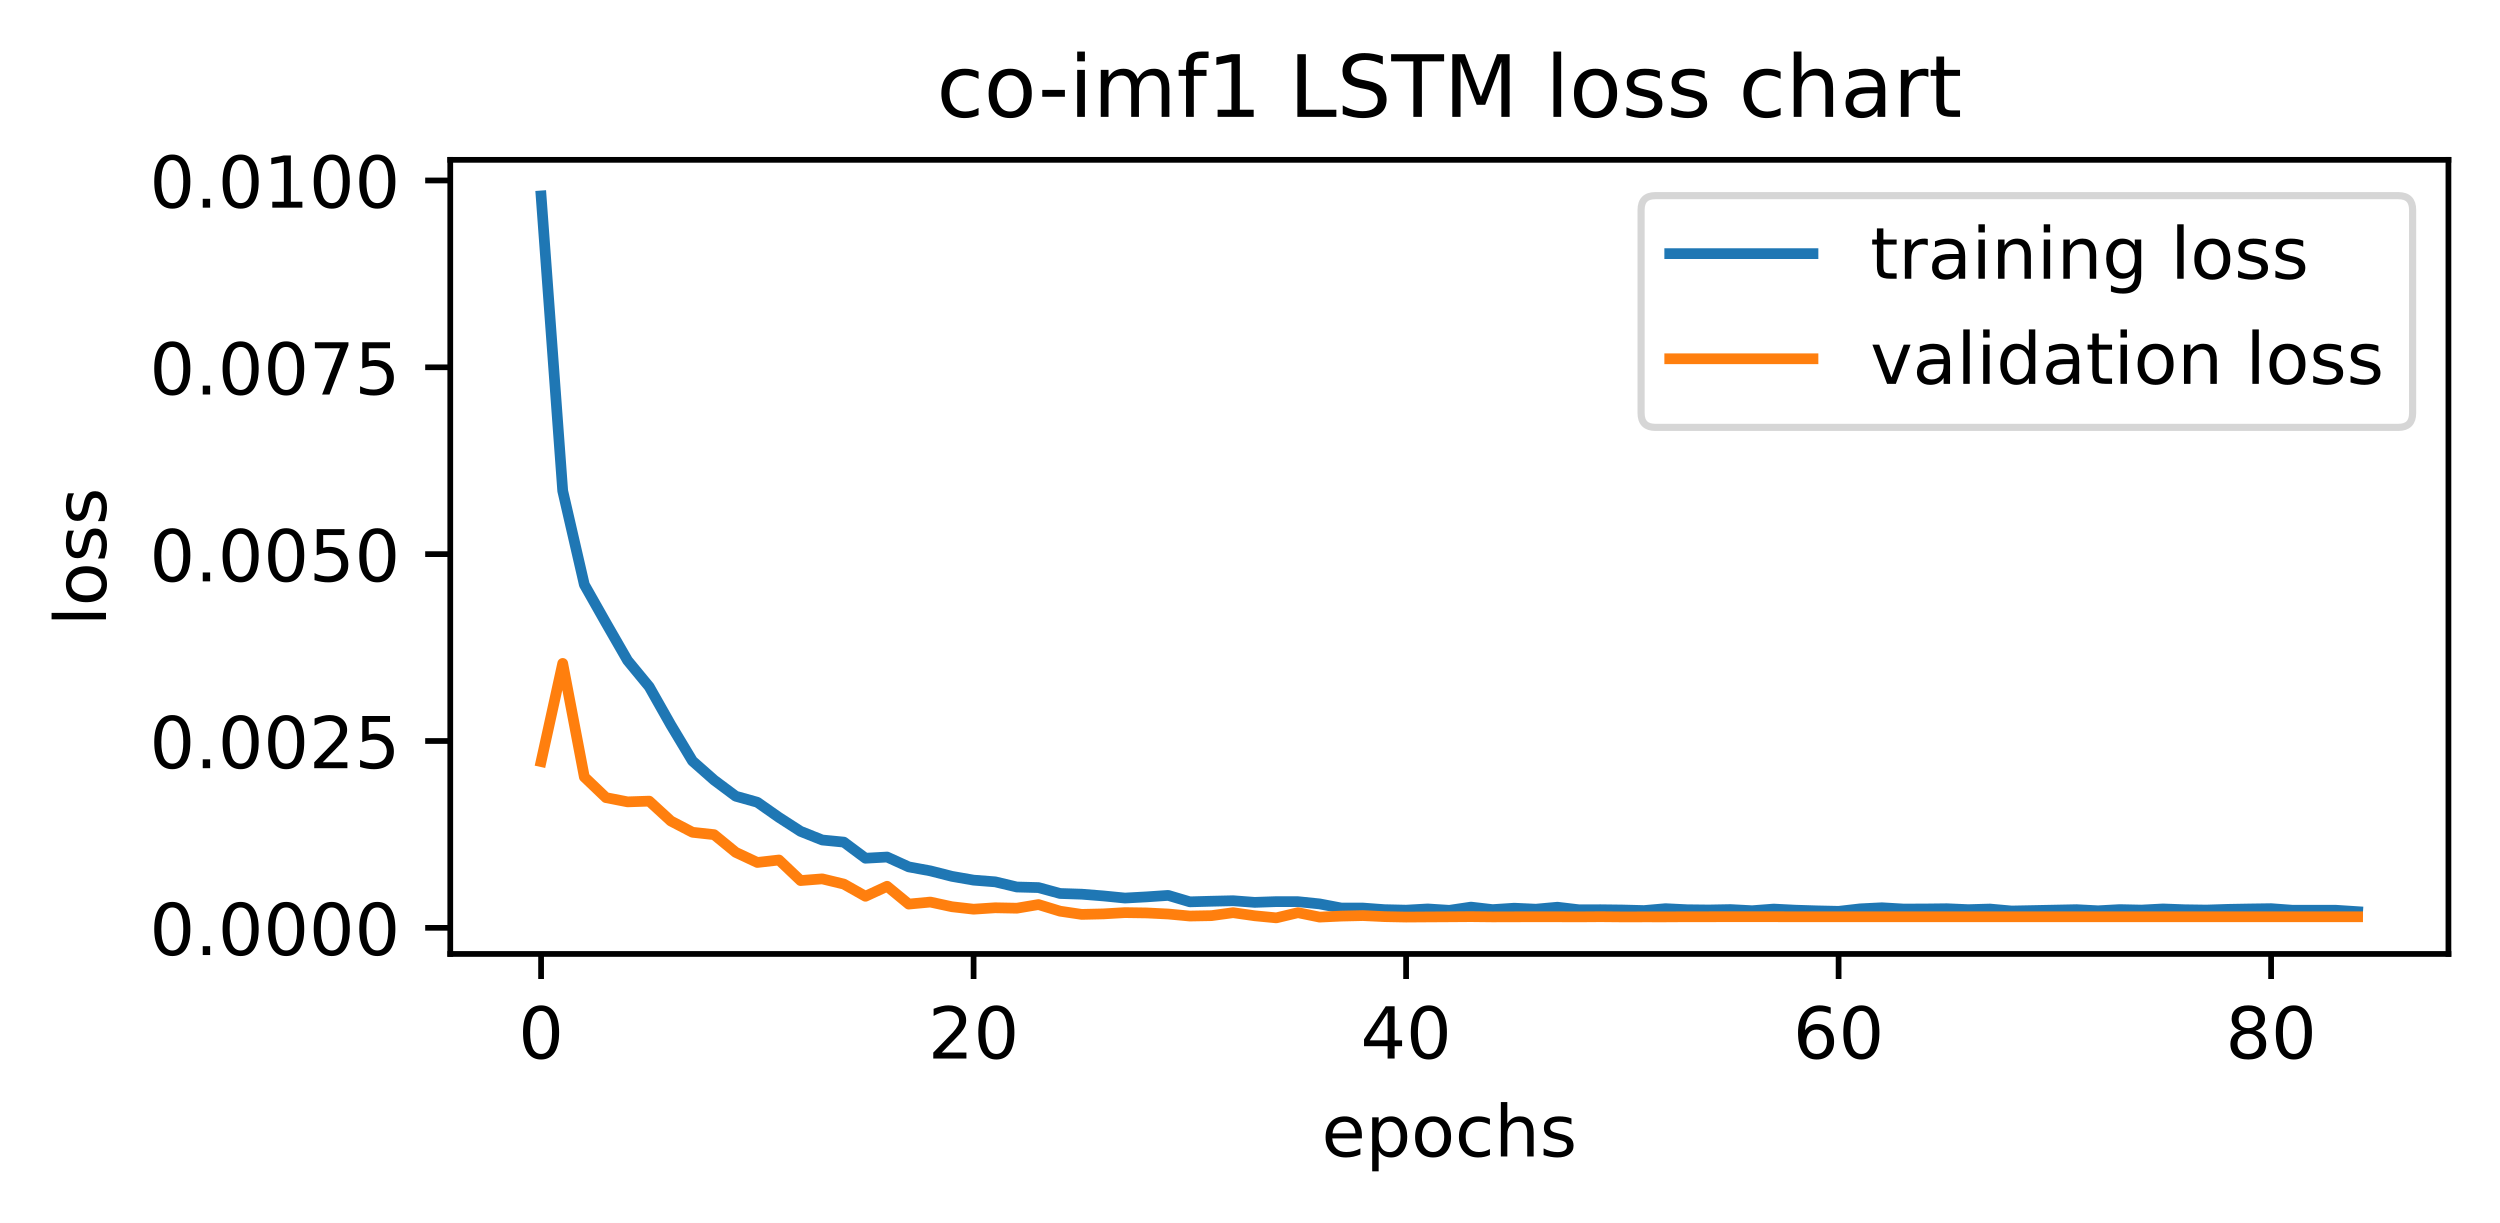
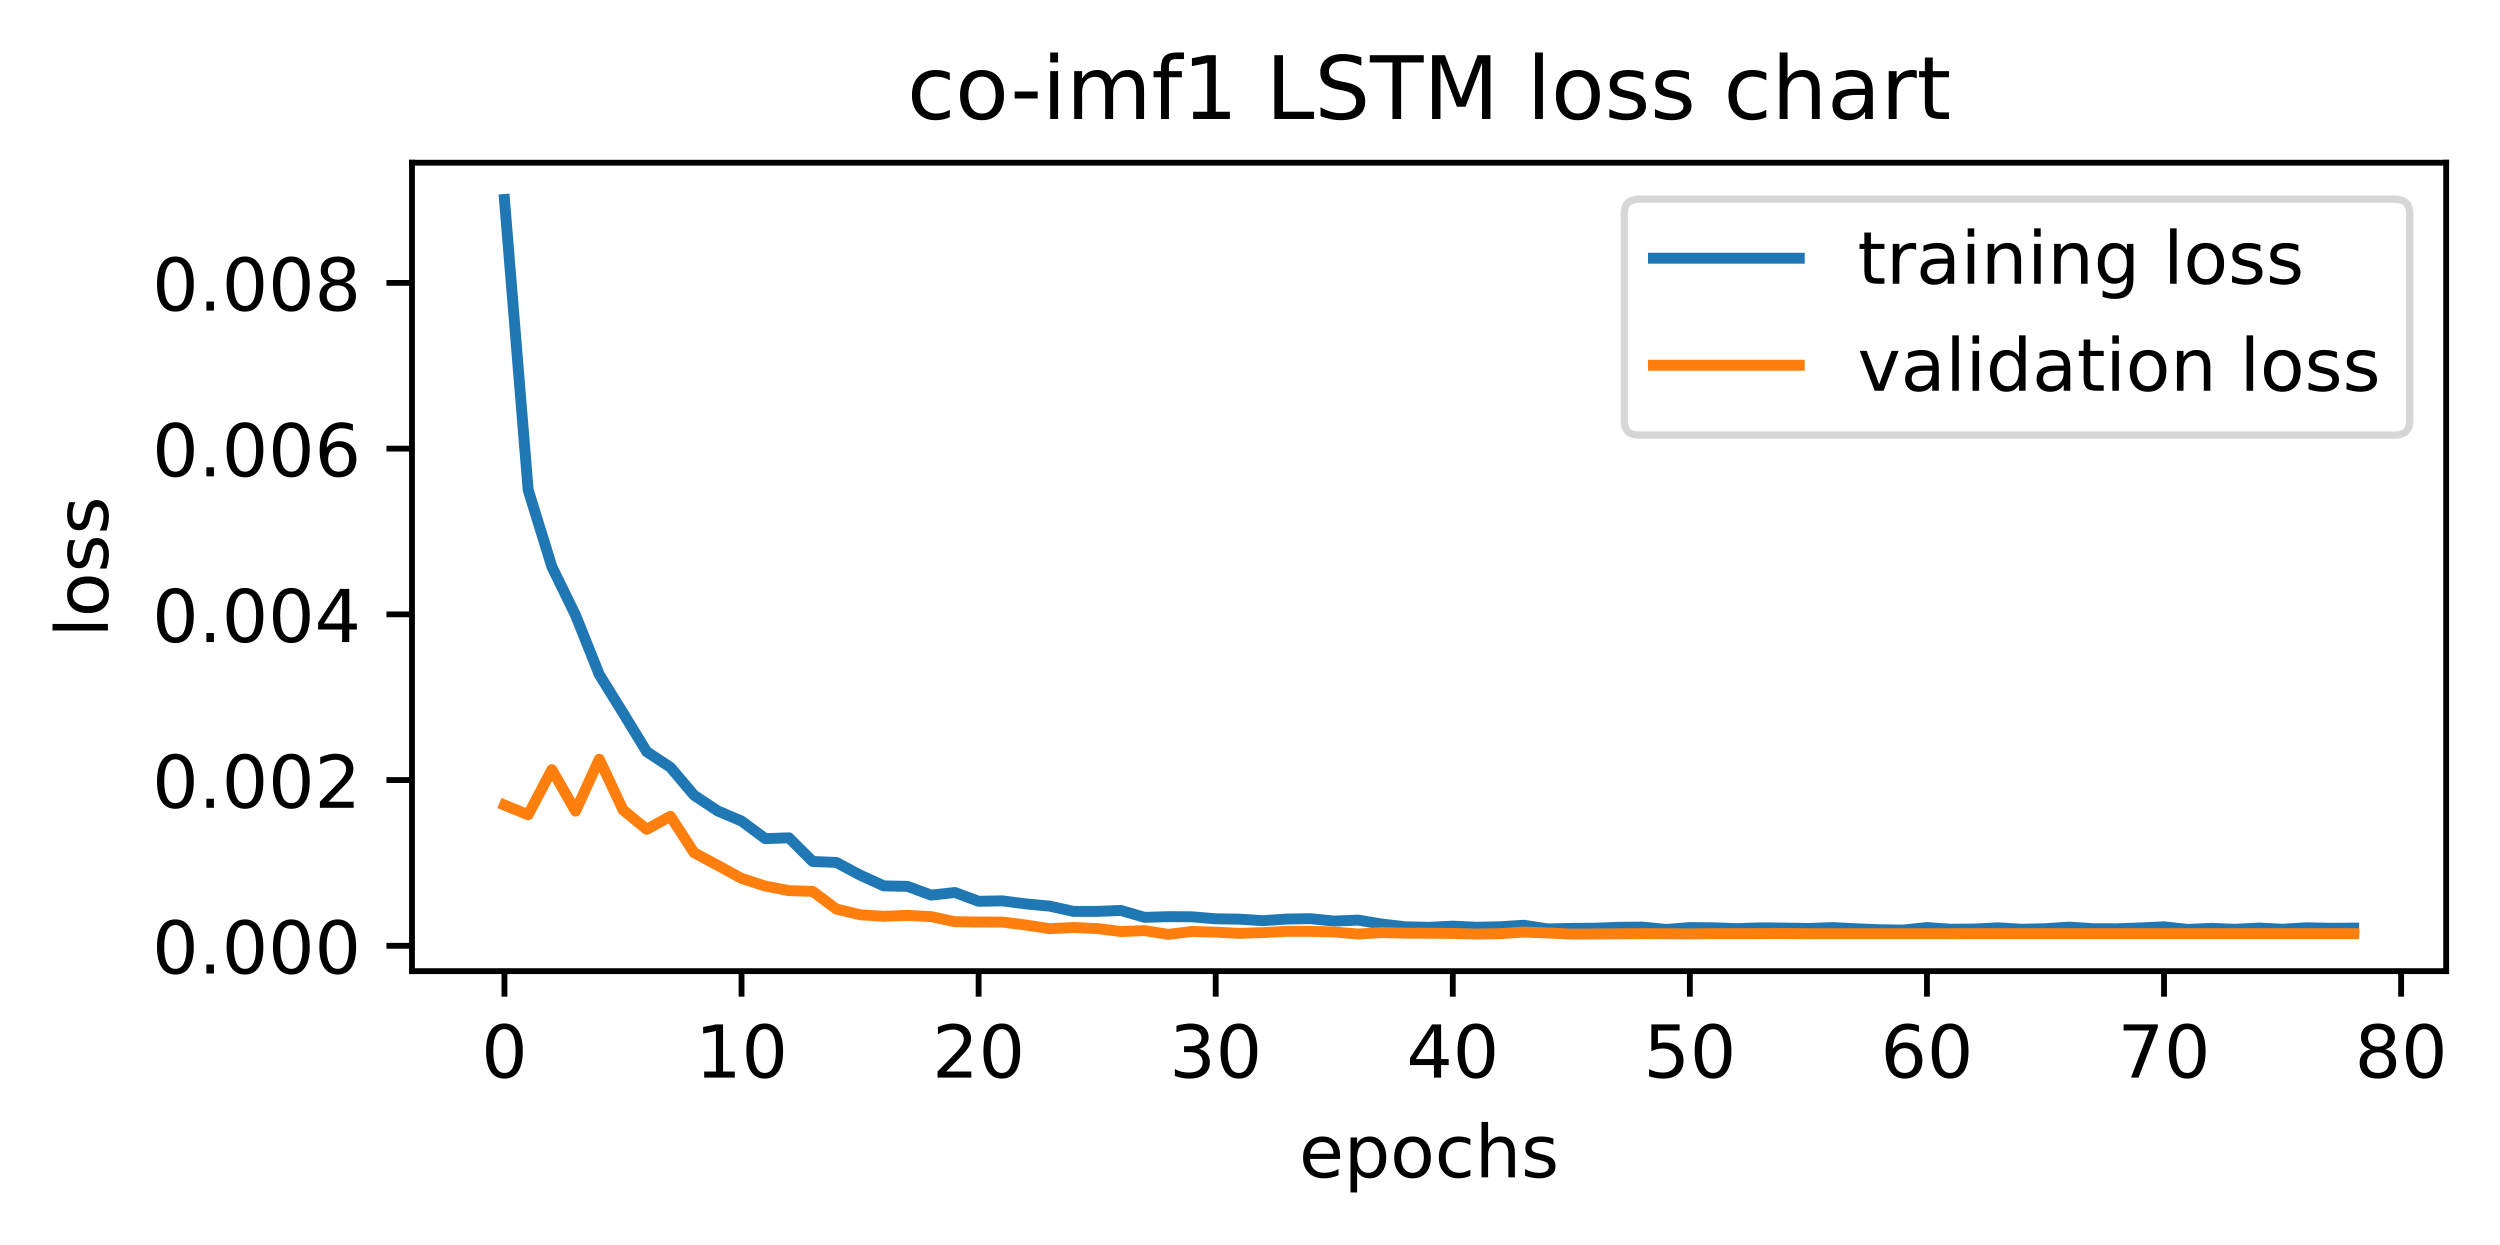
- <svg xmlns="http://www.w3.org/2000/svg" xmlns:xlink="http://www.w3.org/1999/xlink" width="349.069pt" height="170.754pt" viewBox="0 0 349.069 170.754" version="1.1">
+ <svg xmlns="http://www.w3.org/2000/svg" xmlns:xlink="http://www.w3.org/1999/xlink" width="342.89pt" height="170.754pt" viewBox="0 0 342.89 170.754" version="1.1">
  <defs>
    <style type="text/css">*{stroke-linejoin: round; stroke-linecap: butt}</style>
  </defs>
  <g id="figure_1">
    <g id="patch_1">
-       <path d="M 0 170.754  L 349.069 170.754  L 349.069 0  L 0 0  z " style="fill: #ffffff" />
+       <path d="M -0 170.754  L 342.89 170.754  L 342.89 0  L -0 0  z " style="fill: #ffffff" />
    </g>
    <g id="axes_1">
      <g id="patch_2">
-         <path d="M 62.869 133.198  L 341.869 133.198  L 341.869 22.318  L 62.869 22.318  z " style="fill: #ffffff" />
+         <path d="M 56.506 133.198  L 335.506 133.198  L 335.506 22.318  L 56.506 22.318  z " style="fill: #ffffff" />
      </g>
      <g id="matplotlib.axis_1">
        <g id="xtick_1">
          <g id="line2d_1">
            <defs>
-               <path id="md40b5cd3b3" d="M 0 0  L 0 3.5  " style="stroke: #000000; stroke-width: 0.8" />
-             </defs>
-             <g>
-               <use xlink:href="#md40b5cd3b3" x="75.551" y="133.198" style="stroke: #000000; stroke-width: 0.8" />
+               <path id="m23e8242a40" d="M 0 0  L 0 3.5  " style="stroke: #000000; stroke-width: 0.8" />
+             </defs>
+             <g>
+               <use xlink:href="#m23e8242a40" x="69.188" y="133.198" style="stroke: #000000; stroke-width: 0.8" />
            </g>
          </g>
          <g id="text_1">
-             <g transform="translate(72.36932 147.7966) scale(0.1 -0.1)">
+             <g transform="translate(66.00682 147.7966) scale(0.1 -0.1)">
              <defs>
                <path id="DejaVuSans-30" d="M 2034 4250  Q 1547 4250 1301 3770  Q 1056 3291 1056 2328  Q 1056 1369 1301 889  Q 1547 409 2034 409  Q 2525 409 2770 889  Q 3016 1369 3016 2328  Q 3016 3291 2770 3770  Q 2525 4250 2034 4250  z M 2034 4750  Q 2819 4750 3233 4129  Q 3647 3509 3647 2328  Q 3647 1150 3233 529  Q 2819 -91 2034 -91  Q 1250 -91 836 529  Q 422 1150 422 2328  Q 422 3509 836 4129  Q 1250 4750 2034 4750  z " transform="scale(0.015625)" />
              </defs>
              <use xlink:href="#DejaVuSans-30" />
            </g>
          </g>
        </g>
        <g id="xtick_2">
          <g id="line2d_2">
            <g>
-               <use xlink:href="#md40b5cd3b3" x="135.94" y="133.198" style="stroke: #000000; stroke-width: 0.8" />
+               <use xlink:href="#m23e8242a40" x="101.706" y="133.198" style="stroke: #000000; stroke-width: 0.8" />
            </g>
          </g>
          <g id="text_2">
-             <g transform="translate(129.5777 147.7966) scale(0.1 -0.1)">
-               <defs>
-                 <path id="DejaVuSans-32" d="M 1228 531  L 3431 531  L 3431 0  L 469 0  L 469 531  Q 828 903 1448 1529  Q 2069 2156 2228 2338  Q 2531 2678 2651 2914  Q 2772 3150 2772 3378  Q 2772 3750 2511 3984  Q 2250 4219 1831 4219  Q 1534 4219 1204 4116  Q 875 4013 500 3803  L 500 4441  Q 881 4594 1212 4672  Q 1544 4750 1819 4750  Q 2544 4750 2975 4387  Q 3406 4025 3406 3419  Q 3406 3131 3298 2873  Q 3191 2616 2906 2266  Q 2828 2175 2409 1742  Q 1991 1309 1228 531  z " transform="scale(0.015625)" />
-               </defs>
-               <use xlink:href="#DejaVuSans-32" />
+             <g transform="translate(95.34305 147.7966) scale(0.1 -0.1)">
+               <defs>
+                 <path id="DejaVuSans-31" d="M 794 531  L 1825 531  L 1825 4091  L 703 3866  L 703 4441  L 1819 4666  L 2450 4666  L 2450 531  L 3481 531  L 3481 0  L 794 0  L 794 531  z " transform="scale(0.015625)" />
+               </defs>
+               <use xlink:href="#DejaVuSans-31" />
              <use xlink:href="#DejaVuSans-30" x="63.623" />
            </g>
          </g>
        </g>
        <g id="xtick_3">
          <g id="line2d_3">
            <g>
-               <use xlink:href="#md40b5cd3b3" x="196.33" y="133.198" style="stroke: #000000; stroke-width: 0.8" />
+               <use xlink:href="#m23e8242a40" x="134.223" y="133.198" style="stroke: #000000; stroke-width: 0.8" />
            </g>
          </g>
          <g id="text_3">
-             <g transform="translate(189.9673 147.7966) scale(0.1 -0.1)">
-               <defs>
-                 <path id="DejaVuSans-34" d="M 2419 4116  L 825 1625  L 2419 1625  L 2419 4116  z M 2253 4666  L 3047 4666  L 3047 1625  L 3713 1625  L 3713 1100  L 3047 1100  L 3047 0  L 2419 0  L 2419 1100  L 313 1100  L 313 1709  L 2253 4666  z " transform="scale(0.015625)" />
-               </defs>
-               <use xlink:href="#DejaVuSans-34" />
+             <g transform="translate(127.8605 147.7966) scale(0.1 -0.1)">
+               <defs>
+                 <path id="DejaVuSans-32" d="M 1228 531  L 3431 531  L 3431 0  L 469 0  L 469 531  Q 828 903 1448 1529  Q 2069 2156 2228 2338  Q 2531 2678 2651 2914  Q 2772 3150 2772 3378  Q 2772 3750 2511 3984  Q 2250 4219 1831 4219  Q 1534 4219 1204 4116  Q 875 4013 500 3803  L 500 4441  Q 881 4594 1212 4672  Q 1544 4750 1819 4750  Q 2544 4750 2975 4387  Q 3406 4025 3406 3419  Q 3406 3131 3298 2873  Q 3191 2616 2906 2266  Q 2828 2175 2409 1742  Q 1991 1309 1228 531  z " transform="scale(0.015625)" />
+               </defs>
+               <use xlink:href="#DejaVuSans-32" />
              <use xlink:href="#DejaVuSans-30" x="63.623" />
            </g>
          </g>
        </g>
        <g id="xtick_4">
          <g id="line2d_4">
            <g>
-               <use xlink:href="#md40b5cd3b3" x="256.719" y="133.198" style="stroke: #000000; stroke-width: 0.8" />
+               <use xlink:href="#m23e8242a40" x="166.741" y="133.198" style="stroke: #000000; stroke-width: 0.8" />
            </g>
          </g>
          <g id="text_4">
-             <g transform="translate(250.3569 147.7966) scale(0.1 -0.1)">
-               <defs>
-                 <path id="DejaVuSans-36" d="M 2113 2584  Q 1688 2584 1439 2293  Q 1191 2003 1191 1497  Q 1191 994 1439 701  Q 1688 409 2113 409  Q 2538 409 2786 701  Q 3034 994 3034 1497  Q 3034 2003 2786 2293  Q 2538 2584 2113 2584  z M 3366 4563  L 3366 3988  Q 3128 4100 2886 4159  Q 2644 4219 2406 4219  Q 1781 4219 1451 3797  Q 1122 3375 1075 2522  Q 1259 2794 1537 2939  Q 1816 3084 2150 3084  Q 2853 3084 3261 2657  Q 3669 2231 3669 1497  Q 3669 778 3244 343  Q 2819 -91 2113 -91  Q 1303 -91 875 529  Q 447 1150 447 2328  Q 447 3434 972 4092  Q 1497 4750 2381 4750  Q 2619 4750 2861 4703  Q 3103 4656 3366 4563  z " transform="scale(0.015625)" />
-               </defs>
-               <use xlink:href="#DejaVuSans-36" />
+             <g transform="translate(160.378 147.7966) scale(0.1 -0.1)">
+               <defs>
+                 <path id="DejaVuSans-33" d="M 2597 2516  Q 3050 2419 3304 2112  Q 3559 1806 3559 1356  Q 3559 666 3084 287  Q 2609 -91 1734 -91  Q 1441 -91 1130 -33  Q 819 25 488 141  L 488 750  Q 750 597 1062 519  Q 1375 441 1716 441  Q 2309 441 2620 675  Q 2931 909 2931 1356  Q 2931 1769 2642 2001  Q 2353 2234 1838 2234  L 1294 2234  L 1294 2753  L 1863 2753  Q 2328 2753 2575 2939  Q 2822 3125 2822 3475  Q 2822 3834 2567 4026  Q 2313 4219 1838 4219  Q 1578 4219 1281 4162  Q 984 4106 628 3988  L 628 4550  Q 988 4650 1302 4700  Q 1616 4750 1894 4750  Q 2613 4750 3031 4423  Q 3450 4097 3450 3541  Q 3450 3153 3228 2886  Q 3006 2619 2597 2516  z " transform="scale(0.015625)" />
+               </defs>
+               <use xlink:href="#DejaVuSans-33" />
              <use xlink:href="#DejaVuSans-30" x="63.623" />
            </g>
          </g>
        </g>
        <g id="xtick_5">
          <g id="line2d_5">
            <g>
-               <use xlink:href="#md40b5cd3b3" x="317.109" y="133.198" style="stroke: #000000; stroke-width: 0.8" />
+               <use xlink:href="#m23e8242a40" x="199.258" y="133.198" style="stroke: #000000; stroke-width: 0.8" />
            </g>
          </g>
          <g id="text_5">
-             <g transform="translate(310.7465 147.7966) scale(0.1 -0.1)">
+             <g transform="translate(192.8955 147.7966) scale(0.1 -0.1)">
+               <defs>
+                 <path id="DejaVuSans-34" d="M 2419 4116  L 825 1625  L 2419 1625  L 2419 4116  z M 2253 4666  L 3047 4666  L 3047 1625  L 3713 1625  L 3713 1100  L 3047 1100  L 3047 0  L 2419 0  L 2419 1100  L 313 1100  L 313 1709  L 2253 4666  z " transform="scale(0.015625)" />
+               </defs>
+               <use xlink:href="#DejaVuSans-34" />
+               <use xlink:href="#DejaVuSans-30" x="63.623" />
+             </g>
+           </g>
+         </g>
+         <g id="xtick_6">
+           <g id="line2d_6">
+             <g>
+               <use xlink:href="#m23e8242a40" x="231.775" y="133.198" style="stroke: #000000; stroke-width: 0.8" />
+             </g>
+           </g>
+           <g id="text_6">
+             <g transform="translate(225.413 147.7966) scale(0.1 -0.1)">
+               <defs>
+                 <path id="DejaVuSans-35" d="M 691 4666  L 3169 4666  L 3169 4134  L 1269 4134  L 1269 2991  Q 1406 3038 1543 3061  Q 1681 3084 1819 3084  Q 2600 3084 3056 2656  Q 3513 2228 3513 1497  Q 3513 744 3044 326  Q 2575 -91 1722 -91  Q 1428 -91 1123 -41  Q 819 9 494 109  L 494 744  Q 775 591 1075 516  Q 1375 441 1709 441  Q 2250 441 2565 725  Q 2881 1009 2881 1497  Q 2881 1984 2565 2268  Q 2250 2553 1709 2553  Q 1456 2553 1204 2497  Q 953 2441 691 2322  L 691 4666  z " transform="scale(0.015625)" />
+               </defs>
+               <use xlink:href="#DejaVuSans-35" />
+               <use xlink:href="#DejaVuSans-30" x="63.623" />
+             </g>
+           </g>
+         </g>
+         <g id="xtick_7">
+           <g id="line2d_7">
+             <g>
+               <use xlink:href="#m23e8242a40" x="264.293" y="133.198" style="stroke: #000000; stroke-width: 0.8" />
+             </g>
+           </g>
+           <g id="text_7">
+             <g transform="translate(257.9305 147.7966) scale(0.1 -0.1)">
+               <defs>
+                 <path id="DejaVuSans-36" d="M 2113 2584  Q 1688 2584 1439 2293  Q 1191 2003 1191 1497  Q 1191 994 1439 701  Q 1688 409 2113 409  Q 2538 409 2786 701  Q 3034 994 3034 1497  Q 3034 2003 2786 2293  Q 2538 2584 2113 2584  z M 3366 4563  L 3366 3988  Q 3128 4100 2886 4159  Q 2644 4219 2406 4219  Q 1781 4219 1451 3797  Q 1122 3375 1075 2522  Q 1259 2794 1537 2939  Q 1816 3084 2150 3084  Q 2853 3084 3261 2657  Q 3669 2231 3669 1497  Q 3669 778 3244 343  Q 2819 -91 2113 -91  Q 1303 -91 875 529  Q 447 1150 447 2328  Q 447 3434 972 4092  Q 1497 4750 2381 4750  Q 2619 4750 2861 4703  Q 3103 4656 3366 4563  z " transform="scale(0.015625)" />
+               </defs>
+               <use xlink:href="#DejaVuSans-36" />
+               <use xlink:href="#DejaVuSans-30" x="63.623" />
+             </g>
+           </g>
+         </g>
+         <g id="xtick_8">
+           <g id="line2d_8">
+             <g>
+               <use xlink:href="#m23e8242a40" x="296.81" y="133.198" style="stroke: #000000; stroke-width: 0.8" />
+             </g>
+           </g>
+           <g id="text_8">
+             <g transform="translate(290.4479 147.7966) scale(0.1 -0.1)">
+               <defs>
+                 <path id="DejaVuSans-37" d="M 525 4666  L 3525 4666  L 3525 4397  L 1831 0  L 1172 0  L 2766 4134  L 525 4134  L 525 4666  z " transform="scale(0.015625)" />
+               </defs>
+               <use xlink:href="#DejaVuSans-37" />
+               <use xlink:href="#DejaVuSans-30" x="63.623" />
+             </g>
+           </g>
+         </g>
+         <g id="xtick_9">
+           <g id="line2d_9">
+             <g>
+               <use xlink:href="#m23e8242a40" x="329.328" y="133.198" style="stroke: #000000; stroke-width: 0.8" />
+             </g>
+           </g>
+           <g id="text_9">
+             <g transform="translate(322.9654 147.7966) scale(0.1 -0.1)">
              <defs>
                <path id="DejaVuSans-38" d="M 2034 2216  Q 1584 2216 1326 1975  Q 1069 1734 1069 1313  Q 1069 891 1326 650  Q 1584 409 2034 409  Q 2484 409 2743 651  Q 3003 894 3003 1313  Q 3003 1734 2745 1975  Q 2488 2216 2034 2216  z M 1403 2484  Q 997 2584 770 2862  Q 544 3141 544 3541  Q 544 4100 942 4425  Q 1341 4750 2034 4750  Q 2731 4750 3128 4425  Q 3525 4100 3525 3541  Q 3525 3141 3298 2862  Q 3072 2584 2669 2484  Q 3125 2378 3379 2068  Q 3634 1759 3634 1313  Q 3634 634 3220 271  Q 2806 -91 2034 -91  Q 1263 -91 848 271  Q 434 634 434 1313  Q 434 1759 690 2068  Q 947 2378 1403 2484  z M 1172 3481  Q 1172 3119 1398 2916  Q 1625 2713 2034 2713  Q 2441 2713 2670 2916  Q 2900 3119 2900 3481  Q 2900 3844 2670 4047  Q 2441 4250 2034 4250  Q 1625 4250 1398 4047  Q 1172 3844 1172 3481  z " transform="scale(0.015625)" />
              </defs>
              <use xlink:href="#DejaVuSans-38" />
              <use xlink:href="#DejaVuSans-30" x="63.623" />
            </g>
          </g>
        </g>
-         <g id="text_6">
-           <g transform="translate(184.5359 161.4747) scale(0.1 -0.1)">
+         <g id="text_10">
+           <g transform="translate(178.1734 161.4747) scale(0.1 -0.1)">
            <defs>
              <path id="DejaVuSans-65" d="M 3597 1894  L 3597 1613  L 953 1613  Q 991 1019 1311 708  Q 1631 397 2203 397  Q 2534 397 2845 478  Q 3156 559 3463 722  L 3463 178  Q 3153 47 2828 -22  Q 2503 -91 2169 -91  Q 1331 -91 842 396  Q 353 884 353 1716  Q 353 2575 817 3079  Q 1281 3584 2069 3584  Q 2775 3584 3186 3129  Q 3597 2675 3597 1894  z M 3022 2063  Q 3016 2534 2758 2815  Q 2500 3097 2075 3097  Q 1594 3097 1305 2825  Q 1016 2553 972 2059  L 3022 2063  z " transform="scale(0.015625)" />
              <path id="DejaVuSans-70" d="M 1159 525  L 1159 -1331  L 581 -1331  L 581 3500  L 1159 3500  L 1159 2969  Q 1341 3281 1617 3432  Q 1894 3584 2278 3584  Q 2916 3584 3314 3078  Q 3713 2572 3713 1747  Q 3713 922 3314 415  Q 2916 -91 2278 -91  Q 1894 -91 1617 61  Q 1341 213 1159 525  z M 3116 1747  Q 3116 2381 2855 2742  Q 2594 3103 2138 3103  Q 1681 3103 1420 2742  Q 1159 2381 1159 1747  Q 1159 1113 1420 752  Q 1681 391 2138 391  Q 2594 391 2855 752  Q 3116 1113 3116 1747  z " transform="scale(0.015625)" />
              <path id="DejaVuSans-6f" d="M 1959 3097  Q 1497 3097 1228 2736  Q 959 2375 959 1747  Q 959 1119 1226 758  Q 1494 397 1959 397  Q 2419 397 2687 759  Q 2956 1122 2956 1747  Q 2956 2369 2687 2733  Q 2419 3097 1959 3097  z M 1959 3584  Q 2709 3584 3137 3096  Q 3566 2609 3566 1747  Q 3566 888 3137 398  Q 2709 -91 1959 -91  Q 1206 -91 779 398  Q 353 888 353 1747  Q 353 2609 779 3096  Q 1206 3584 1959 3584  z " transform="scale(0.015625)" />
              <path id="DejaVuSans-63" d="M 3122 3366  L 3122 2828  Q 2878 2963 2633 3030  Q 2388 3097 2138 3097  Q 1578 3097 1268 2742  Q 959 2388 959 1747  Q 959 1106 1268 751  Q 1578 397 2138 397  Q 2388 397 2633 464  Q 2878 531 3122 666  L 3122 134  Q 2881 22 2623 -34  Q 2366 -91 2075 -91  Q 1284 -91 818 406  Q 353 903 353 1747  Q 353 2603 823 3093  Q 1294 3584 2113 3584  Q 2378 3584 2631 3529  Q 2884 3475 3122 3366  z " transform="scale(0.015625)" />
              <path id="DejaVuSans-68" d="M 3513 2113  L 3513 0  L 2938 0  L 2938 2094  Q 2938 2591 2744 2837  Q 2550 3084 2163 3084  Q 1697 3084 1428 2787  Q 1159 2491 1159 1978  L 1159 0  L 581 0  L 581 4863  L 1159 4863  L 1159 2956  Q 1366 3272 1645 3428  Q 1925 3584 2291 3584  Q 2894 3584 3203 3211  Q 3513 2838 3513 2113  z " transform="scale(0.015625)" />
              <path id="DejaVuSans-73" d="M 2834 3397  L 2834 2853  Q 2591 2978 2328 3040  Q 2066 3103 1784 3103  Q 1356 3103 1142 2972  Q 928 2841 928 2578  Q 928 2378 1081 2264  Q 1234 2150 1697 2047  L 1894 2003  Q 2506 1872 2764 1633  Q 3022 1394 3022 966  Q 3022 478 2636 193  Q 2250 -91 1575 -91  Q 1294 -91 989 -36  Q 684 19 347 128  L 347 722  Q 666 556 975 473  Q 1284 391 1588 391  Q 1994 391 2212 530  Q 2431 669 2431 922  Q 2431 1156 2273 1281  Q 2116 1406 1581 1522  L 1381 1569  Q 847 1681 609 1914  Q 372 2147 372 2553  Q 372 3047 722 3315  Q 1072 3584 1716 3584  Q 2034 3584 2315 3537  Q 2597 3491 2834 3397  z " transform="scale(0.015625)" />
            </defs>
            <use xlink:href="#DejaVuSans-65" />
            <use xlink:href="#DejaVuSans-70" x="61.523" />
            <use xlink:href="#DejaVuSans-6f" x="125" />
            <use xlink:href="#DejaVuSans-63" x="186.182" />
            <use xlink:href="#DejaVuSans-68" x="241.162" />
            <use xlink:href="#DejaVuSans-73" x="304.541" />
          </g>
        </g>
      </g>
      <g id="matplotlib.axis_2">
        <g id="ytick_1">
-           <g id="line2d_6">
-             <defs>
-               <path id="m3dcaa1b4e0" d="M 0 0  L -3.5 0  " style="stroke: #000000; stroke-width: 0.8" />
-             </defs>
-             <g>
-               <use xlink:href="#m3dcaa1b4e0" x="62.869" y="129.551" style="stroke: #000000; stroke-width: 0.8" />
-             </g>
-           </g>
-           <g id="text_7">
-             <g transform="translate(20.87813 133.3505) scale(0.1 -0.1)">
+           <g id="line2d_10">
+             <defs>
+               <path id="m2edb38f239" d="M 0 0  L -3.5 0  " style="stroke: #000000; stroke-width: 0.8" />
+             </defs>
+             <g>
+               <use xlink:href="#m2edb38f239" x="56.506" y="129.724" style="stroke: #000000; stroke-width: 0.8" />
+             </g>
+           </g>
+           <g id="text_11">
+             <g transform="translate(20.87813 133.5231) scale(0.1 -0.1)">
              <defs>
                <path id="DejaVuSans-2e" d="M 684 794  L 1344 794  L 1344 0  L 684 0  L 684 794  z " transform="scale(0.015625)" />
              </defs>
              <use xlink:href="#DejaVuSans-30" />
              <use xlink:href="#DejaVuSans-2e" x="63.623" />
              <use xlink:href="#DejaVuSans-30" x="95.41" />
              <use xlink:href="#DejaVuSans-30" x="159.033" />
              <use xlink:href="#DejaVuSans-30" x="222.656" />
-               <use xlink:href="#DejaVuSans-30" x="286.279" />
            </g>
          </g>
        </g>
        <g id="ytick_2">
-           <g id="line2d_7">
-             <g>
-               <use xlink:href="#m3dcaa1b4e0" x="62.869" y="103.463" style="stroke: #000000; stroke-width: 0.8" />
-             </g>
-           </g>
-           <g id="text_8">
-             <g transform="translate(20.87813 107.2617) scale(0.1 -0.1)">
-               <defs>
-                 <path id="DejaVuSans-35" d="M 691 4666  L 3169 4666  L 3169 4134  L 1269 4134  L 1269 2991  Q 1406 3038 1543 3061  Q 1681 3084 1819 3084  Q 2600 3084 3056 2656  Q 3513 2228 3513 1497  Q 3513 744 3044 326  Q 2575 -91 1722 -91  Q 1428 -91 1123 -41  Q 819 9 494 109  L 494 744  Q 775 591 1075 516  Q 1375 441 1709 441  Q 2250 441 2565 725  Q 2881 1009 2881 1497  Q 2881 1984 2565 2268  Q 2250 2553 1709 2553  Q 1456 2553 1204 2497  Q 953 2441 691 2322  L 691 4666  z " transform="scale(0.015625)" />
-               </defs>
+           <g id="line2d_11">
+             <g>
+               <use xlink:href="#m2edb38f239" x="56.506" y="106.993" style="stroke: #000000; stroke-width: 0.8" />
+             </g>
+           </g>
+           <g id="text_12">
+             <g transform="translate(20.87813 110.792) scale(0.1 -0.1)">
              <use xlink:href="#DejaVuSans-30" />
              <use xlink:href="#DejaVuSans-2e" x="63.623" />
              <use xlink:href="#DejaVuSans-30" x="95.41" />
              <use xlink:href="#DejaVuSans-30" x="159.033" />
              <use xlink:href="#DejaVuSans-32" x="222.656" />
-               <use xlink:href="#DejaVuSans-35" x="286.279" />
            </g>
          </g>
        </g>
        <g id="ytick_3">
-           <g id="line2d_8">
-             <g>
-               <use xlink:href="#m3dcaa1b4e0" x="62.869" y="77.374" style="stroke: #000000; stroke-width: 0.8" />
-             </g>
-           </g>
-           <g id="text_9">
-             <g transform="translate(20.87813 81.17291) scale(0.1 -0.1)">
-               <use xlink:href="#DejaVuSans-30" />
-               <use xlink:href="#DejaVuSans-2e" x="63.623" />
-               <use xlink:href="#DejaVuSans-30" x="95.41" />
-               <use xlink:href="#DejaVuSans-30" x="159.033" />
-               <use xlink:href="#DejaVuSans-35" x="222.656" />
-               <use xlink:href="#DejaVuSans-30" x="286.279" />
+           <g id="line2d_12">
+             <g>
+               <use xlink:href="#m2edb38f239" x="56.506" y="84.262" style="stroke: #000000; stroke-width: 0.8" />
+             </g>
+           </g>
+           <g id="text_13">
+             <g transform="translate(20.87813 88.061) scale(0.1 -0.1)">
+               <use xlink:href="#DejaVuSans-30" />
+               <use xlink:href="#DejaVuSans-2e" x="63.623" />
+               <use xlink:href="#DejaVuSans-30" x="95.41" />
+               <use xlink:href="#DejaVuSans-30" x="159.033" />
+               <use xlink:href="#DejaVuSans-34" x="222.656" />
            </g>
          </g>
        </g>
        <g id="ytick_4">
-           <g id="line2d_9">
-             <g>
-               <use xlink:href="#m3dcaa1b4e0" x="62.869" y="51.285" style="stroke: #000000; stroke-width: 0.8" />
-             </g>
-           </g>
-           <g id="text_10">
-             <g transform="translate(20.87813 55.08409) scale(0.1 -0.1)">
-               <defs>
-                 <path id="DejaVuSans-37" d="M 525 4666  L 3525 4666  L 3525 4397  L 1831 0  L 1172 0  L 2766 4134  L 525 4134  L 525 4666  z " transform="scale(0.015625)" />
-               </defs>
-               <use xlink:href="#DejaVuSans-30" />
-               <use xlink:href="#DejaVuSans-2e" x="63.623" />
-               <use xlink:href="#DejaVuSans-30" x="95.41" />
-               <use xlink:href="#DejaVuSans-30" x="159.033" />
-               <use xlink:href="#DejaVuSans-37" x="222.656" />
-               <use xlink:href="#DejaVuSans-35" x="286.279" />
+           <g id="line2d_13">
+             <g>
+               <use xlink:href="#m2edb38f239" x="56.506" y="61.531" style="stroke: #000000; stroke-width: 0.8" />
+             </g>
+           </g>
+           <g id="text_14">
+             <g transform="translate(20.87813 65.32996) scale(0.1 -0.1)">
+               <use xlink:href="#DejaVuSans-30" />
+               <use xlink:href="#DejaVuSans-2e" x="63.623" />
+               <use xlink:href="#DejaVuSans-30" x="95.41" />
+               <use xlink:href="#DejaVuSans-30" x="159.033" />
+               <use xlink:href="#DejaVuSans-36" x="222.656" />
            </g>
          </g>
        </g>
        <g id="ytick_5">
-           <g id="line2d_10">
-             <g>
-               <use xlink:href="#m3dcaa1b4e0" x="62.869" y="25.196" style="stroke: #000000; stroke-width: 0.8" />
-             </g>
-           </g>
-           <g id="text_11">
-             <g transform="translate(20.87813 28.99528) scale(0.1 -0.1)">
-               <defs>
-                 <path id="DejaVuSans-31" d="M 794 531  L 1825 531  L 1825 4091  L 703 3866  L 703 4441  L 1819 4666  L 2450 4666  L 2450 531  L 3481 531  L 3481 0  L 794 0  L 794 531  z " transform="scale(0.015625)" />
-               </defs>
-               <use xlink:href="#DejaVuSans-30" />
-               <use xlink:href="#DejaVuSans-2e" x="63.623" />
-               <use xlink:href="#DejaVuSans-30" x="95.41" />
-               <use xlink:href="#DejaVuSans-31" x="159.033" />
-               <use xlink:href="#DejaVuSans-30" x="222.656" />
-               <use xlink:href="#DejaVuSans-30" x="286.279" />
-             </g>
-           </g>
-         </g>
-         <g id="text_12">
+           <g id="line2d_14">
+             <g>
+               <use xlink:href="#m2edb38f239" x="56.506" y="38.8" style="stroke: #000000; stroke-width: 0.8" />
+             </g>
+           </g>
+           <g id="text_15">
+             <g transform="translate(20.87813 42.59892) scale(0.1 -0.1)">
+               <use xlink:href="#DejaVuSans-30" />
+               <use xlink:href="#DejaVuSans-2e" x="63.623" />
+               <use xlink:href="#DejaVuSans-30" x="95.41" />
+               <use xlink:href="#DejaVuSans-30" x="159.033" />
+               <use xlink:href="#DejaVuSans-38" x="222.656" />
+             </g>
+           </g>
+         </g>
+         <g id="text_16">
          <g transform="translate(14.79844 87.41594) rotate(-90) scale(0.1 -0.1)">
            <defs>
              <path id="DejaVuSans-6c" d="M 603 4863  L 1178 4863  L 1178 0  L 603 0  L 603 4863  z " transform="scale(0.015625)" />
            </defs>
            <use xlink:href="#DejaVuSans-6c" />
            <use xlink:href="#DejaVuSans-6f" x="27.783" />
            <use xlink:href="#DejaVuSans-73" x="88.965" />
            <use xlink:href="#DejaVuSans-73" x="141.064" />
          </g>
        </g>
      </g>
-       <g id="line2d_11">
-         <path d="M 75.551 27.358  L 78.57 68.541  L 81.59 81.634  L 84.609 86.971  L 87.628 92.222  L 90.648 95.887  L 93.667 101.224  L 96.687 106.253  L 99.706 108.919  L 102.726 111.171  L 105.745 112.018  L 108.765 114.135  L 111.784 116.079  L 114.804 117.288  L 117.823 117.584  L 120.843 119.833  L 123.862 119.665  L 126.882 121.041  L 129.901 121.597  L 132.921 122.364  L 135.94 122.892  L 138.96 123.129  L 141.979 123.85  L 144.999 123.931  L 148.018 124.755  L 151.038 124.854  L 154.057 125.095  L 157.077 125.393  L 160.096 125.228  L 163.116 125.022  L 166.135 125.92  L 169.154 125.837  L 172.174 125.767  L 175.193 125.996  L 178.213 125.891  L 181.232 125.897  L 184.252 126.209  L 187.271 126.785  L 190.291 126.789  L 193.31 127.013  L 196.33 127.084  L 199.349 126.914  L 202.369 127.107  L 205.388 126.658  L 208.408 127.008  L 211.427 126.811  L 214.447 126.949  L 217.466 126.673  L 220.486 127.032  L 223.505 127.024  L 226.525 127.061  L 229.544 127.141  L 232.564 126.876  L 235.583 127.025  L 238.603 127.059  L 241.622 127.001  L 244.641 127.162  L 247.661 126.932  L 250.68 127.086  L 253.7 127.181  L 256.719 127.248  L 259.739 126.9  L 262.758 126.749  L 265.778 126.927  L 268.797 126.918  L 271.817 126.883  L 274.836 127.014  L 277.856 126.928  L 280.875 127.202  L 283.895 127.141  L 286.914 127.078  L 289.934 127.014  L 292.953 127.172  L 295.973 127.006  L 298.992 127.073  L 302.012 126.914  L 305.031 127.025  L 308.051 127.07  L 311.07 126.973  L 314.09 126.917  L 317.109 126.874  L 320.128 127.098  L 323.148 127.093  L 326.167 127.097  L 329.187 127.295  " clip-path="url(#p989b4fbac1)" style="fill: none; stroke: #1f77b4; stroke-width: 1.5; stroke-linecap: square" />
-       </g>
-       <g id="line2d_12">
-         <path d="M 75.551 106.335  L 78.57 92.633  L 81.59 108.486  L 84.609 111.371  L 87.628 111.961  L 90.648 111.861  L 93.667 114.633  L 96.687 116.209  L 99.706 116.541  L 102.726 119.01  L 105.745 120.424  L 108.765 120.079  L 111.784 122.951  L 114.804 122.713  L 117.823 123.442  L 120.843 125.146  L 123.862 123.748  L 126.882 126.236  L 129.901 125.953  L 132.921 126.607  L 135.94 126.949  L 138.96 126.749  L 141.979 126.81  L 144.999 126.3  L 148.018 127.227  L 151.038 127.676  L 154.057 127.603  L 157.077 127.426  L 160.096 127.472  L 163.116 127.621  L 166.135 127.905  L 169.154 127.849  L 172.174 127.435  L 175.193 127.867  L 178.213 128.158  L 181.232 127.435  L 184.252 128.054  L 187.271 127.912  L 190.291 127.84  L 193.31 127.986  L 196.33 128.048  L 199.349 128.027  L 202.369 128.009  L 205.388 127.987  L 208.408 128.021  L 211.427 128.011  L 214.447 128.007  L 217.466 128.008  L 220.486 128.018  L 223.505 127.996  L 226.525 128.024  L 229.544 128.019  L 232.564 128.02  L 235.583 128.002  L 238.603 128.002  L 241.622 127.998  L 244.641 127.999  L 247.661 128  L 250.68 128.004  L 253.7 128.008  L 256.719 128.008  L 259.739 128.007  L 262.758 128.008  L 265.778 128.008  L 268.797 128.007  L 271.817 128.005  L 274.836 128.005  L 277.856 128.005  L 280.875 128.006  L 283.895 128.006  L 286.914 128.006  L 289.934 128.005  L 292.953 128.006  L 295.973 128.005  L 298.992 128.006  L 302.012 128.006  L 305.031 128.005  L 308.051 128.006  L 311.07 128.006  L 314.09 128.005  L 317.109 128.005  L 320.128 128.005  L 323.148 128.005  L 326.167 128.006  L 329.187 128.006  " clip-path="url(#p989b4fbac1)" style="fill: none; stroke: #ff7f0e; stroke-width: 1.5; stroke-linecap: square" />
+       <g id="line2d_15">
+         <path d="M 69.188 27.358  L 72.44 67.194  L 75.692 77.726  L 78.943 84.388  L 82.195 92.524  L 85.447 97.772  L 88.699 103.1  L 91.95 105.241  L 95.202 109.084  L 98.454 111.231  L 101.706 112.616  L 104.957 115.021  L 108.209 114.914  L 111.461 118.157  L 114.713 118.289  L 117.964 120.023  L 121.216 121.503  L 124.468 121.572  L 127.72 122.769  L 130.971 122.41  L 134.223 123.618  L 137.475 123.556  L 140.727 123.98  L 143.978 124.282  L 147.23 125.005  L 150.482 125.004  L 153.734 124.873  L 156.985 125.818  L 160.237 125.725  L 163.489 125.745  L 166.741 126.02  L 169.992 126.069  L 173.244 126.274  L 176.496 126.053  L 179.748 126.002  L 182.999 126.333  L 186.251 126.198  L 189.503 126.738  L 192.755 127.117  L 196.006 127.189  L 199.258 127.026  L 202.51 127.179  L 205.761 127.109  L 209.013 126.903  L 212.265 127.405  L 215.517 127.332  L 218.768 127.313  L 222.02 127.182  L 225.272 127.156  L 228.524 127.48  L 231.775 127.223  L 235.027 127.252  L 238.279 127.368  L 241.531 127.259  L 244.782 127.294  L 248.034 127.345  L 251.286 127.224  L 254.538 127.381  L 257.789 127.521  L 261.041 127.564  L 264.293 127.219  L 267.545 127.451  L 270.796 127.423  L 274.048 127.257  L 277.3 127.454  L 280.552 127.377  L 283.803 127.159  L 287.055 127.377  L 290.307 127.388  L 293.559 127.275  L 296.81 127.116  L 300.062 127.477  L 303.314 127.329  L 306.566 127.46  L 309.817 127.288  L 313.069 127.45  L 316.321 127.249  L 319.573 127.32  L 322.824 127.3  " clip-path="url(#p1568b77f05)" style="fill: none; stroke: #1f77b4; stroke-width: 1.5; stroke-linecap: square" />
+       </g>
+       <g id="line2d_16">
+         <path d="M 69.188 110.422  L 72.44 111.751  L 75.692 105.562  L 78.943 111.248  L 82.195 104.132  L 85.447 111.08  L 88.699 113.752  L 91.95 111.962  L 95.202 116.961  L 98.454 118.698  L 101.706 120.477  L 104.957 121.532  L 108.209 122.156  L 111.461 122.255  L 114.713 124.682  L 117.964 125.463  L 121.216 125.678  L 124.468 125.549  L 127.72 125.72  L 130.971 126.415  L 134.223 126.46  L 137.475 126.465  L 140.727 126.877  L 143.978 127.37  L 147.23 127.213  L 150.482 127.357  L 153.734 127.768  L 156.985 127.637  L 160.237 128.158  L 163.489 127.754  L 166.741 127.848  L 169.992 128.016  L 173.244 127.911  L 176.496 127.74  L 179.748 127.739  L 182.999 127.83  L 186.251 128.111  L 189.503 127.912  L 192.755 127.99  L 196.006 128  L 199.258 128.024  L 202.51 128.11  L 205.761 128.058  L 209.013 127.84  L 212.265 127.963  L 215.517 128.114  L 218.768 128.099  L 222.02 128.076  L 225.272 128.057  L 228.524 128.068  L 231.775 128.086  L 235.027 128.056  L 238.279 128.057  L 241.531 128.051  L 244.782 128.036  L 248.034 128.065  L 251.286 128.069  L 254.538 128.067  L 257.789 128.066  L 261.041 128.067  L 264.293 128.065  L 267.545 128.063  L 270.796 128.06  L 274.048 128.058  L 277.3 128.059  L 280.552 128.058  L 283.803 128.058  L 287.055 128.058  L 290.307 128.058  L 293.559 128.058  L 296.81 128.058  L 300.062 128.058  L 303.314 128.058  L 306.566 128.058  L 309.817 128.058  L 313.069 128.057  L 316.321 128.057  L 319.573 128.057  L 322.824 128.057  " clip-path="url(#p1568b77f05)" style="fill: none; stroke: #ff7f0e; stroke-width: 1.5; stroke-linecap: square" />
      </g>
      <g id="patch_3">
-         <path d="M 62.869 133.198  L 62.869 22.318  " style="fill: none; stroke: #000000; stroke-width: 0.8; stroke-linejoin: miter; stroke-linecap: square" />
+         <path d="M 56.506 133.198  L 56.506 22.318  " style="fill: none; stroke: #000000; stroke-width: 0.8; stroke-linejoin: miter; stroke-linecap: square" />
      </g>
      <g id="patch_4">
-         <path d="M 341.869 133.198  L 341.869 22.318  " style="fill: none; stroke: #000000; stroke-width: 0.8; stroke-linejoin: miter; stroke-linecap: square" />
+         <path d="M 335.506 133.198  L 335.506 22.318  " style="fill: none; stroke: #000000; stroke-width: 0.8; stroke-linejoin: miter; stroke-linecap: square" />
      </g>
      <g id="patch_5">
-         <path d="M 62.869 133.198  L 341.869 133.198  " style="fill: none; stroke: #000000; stroke-width: 0.8; stroke-linejoin: miter; stroke-linecap: square" />
+         <path d="M 56.506 133.198  L 335.506 133.198  " style="fill: none; stroke: #000000; stroke-width: 0.8; stroke-linejoin: miter; stroke-linecap: square" />
      </g>
      <g id="patch_6">
-         <path d="M 62.869 22.318  L 341.869 22.318  " style="fill: none; stroke: #000000; stroke-width: 0.8; stroke-linejoin: miter; stroke-linecap: square" />
-       </g>
-       <g id="text_13">
-         <g transform="translate(130.7794 16.31812) scale(0.12 -0.12)">
+         <path d="M 56.506 22.318  L 335.506 22.318  " style="fill: none; stroke: #000000; stroke-width: 0.8; stroke-linejoin: miter; stroke-linecap: square" />
+       </g>
+       <g id="text_17">
+         <g transform="translate(124.4169 16.31812) scale(0.12 -0.12)">
          <defs>
            <path id="DejaVuSans-2d" d="M 313 2009  L 1997 2009  L 1997 1497  L 313 1497  L 313 2009  z " transform="scale(0.015625)" />
            <path id="DejaVuSans-69" d="M 603 3500  L 1178 3500  L 1178 0  L 603 0  L 603 3500  z M 603 4863  L 1178 4863  L 1178 4134  L 603 4134  L 603 4863  z " transform="scale(0.015625)" />
            <path id="DejaVuSans-6d" d="M 3328 2828  Q 3544 3216 3844 3400  Q 4144 3584 4550 3584  Q 5097 3584 5394 3201  Q 5691 2819 5691 2113  L 5691 0  L 5113 0  L 5113 2094  Q 5113 2597 4934 2840  Q 4756 3084 4391 3084  Q 3944 3084 3684 2787  Q 3425 2491 3425 1978  L 3425 0  L 2847 0  L 2847 2094  Q 2847 2600 2669 2842  Q 2491 3084 2119 3084  Q 1678 3084 1418 2786  Q 1159 2488 1159 1978  L 1159 0  L 581 0  L 581 3500  L 1159 3500  L 1159 2956  Q 1356 3278 1631 3431  Q 1906 3584 2284 3584  Q 2666 3584 2933 3390  Q 3200 3197 3328 2828  z " transform="scale(0.015625)" />
            <path id="DejaVuSans-66" d="M 2375 4863  L 2375 4384  L 1825 4384  Q 1516 4384 1395 4259  Q 1275 4134 1275 3809  L 1275 3500  L 2222 3500  L 2222 3053  L 1275 3053  L 1275 0  L 697 0  L 697 3053  L 147 3053  L 147 3500  L 697 3500  L 697 3744  Q 697 4328 969 4595  Q 1241 4863 1831 4863  L 2375 4863  z " transform="scale(0.015625)" />
            <path id="DejaVuSans-20" transform="scale(0.015625)" />
            <path id="DejaVuSans-4c" d="M 628 4666  L 1259 4666  L 1259 531  L 3531 531  L 3531 0  L 628 0  L 628 4666  z " transform="scale(0.015625)" />
            <path id="DejaVuSans-53" d="M 3425 4513  L 3425 3897  Q 3066 4069 2747 4153  Q 2428 4238 2131 4238  Q 1616 4238 1336 4038  Q 1056 3838 1056 3469  Q 1056 3159 1242 3001  Q 1428 2844 1947 2747  L 2328 2669  Q 3034 2534 3370 2195  Q 3706 1856 3706 1288  Q 3706 609 3251 259  Q 2797 -91 1919 -91  Q 1588 -91 1214 -16  Q 841 59 441 206  L 441 856  Q 825 641 1194 531  Q 1563 422 1919 422  Q 2459 422 2753 634  Q 3047 847 3047 1241  Q 3047 1584 2836 1778  Q 2625 1972 2144 2069  L 1759 2144  Q 1053 2284 737 2584  Q 422 2884 422 3419  Q 422 4038 858 4394  Q 1294 4750 2059 4750  Q 2388 4750 2728 4690  Q 3069 4631 3425 4513  z " transform="scale(0.015625)" />
            <path id="DejaVuSans-54" d="M -19 4666  L 3928 4666  L 3928 4134  L 2272 4134  L 2272 0  L 1638 0  L 1638 4134  L -19 4134  L -19 4666  z " transform="scale(0.015625)" />
            <path id="DejaVuSans-4d" d="M 628 4666  L 1569 4666  L 2759 1491  L 3956 4666  L 4897 4666  L 4897 0  L 4281 0  L 4281 4097  L 3078 897  L 2444 897  L 1241 4097  L 1241 0  L 628 0  L 628 4666  z " transform="scale(0.015625)" />
            <path id="DejaVuSans-61" d="M 2194 1759  Q 1497 1759 1228 1600  Q 959 1441 959 1056  Q 959 750 1161 570  Q 1363 391 1709 391  Q 2188 391 2477 730  Q 2766 1069 2766 1631  L 2766 1759  L 2194 1759  z M 3341 1997  L 3341 0  L 2766 0  L 2766 531  Q 2569 213 2275 61  Q 1981 -91 1556 -91  Q 1019 -91 701 211  Q 384 513 384 1019  Q 384 1609 779 1909  Q 1175 2209 1959 2209  L 2766 2209  L 2766 2266  Q 2766 2663 2505 2880  Q 2244 3097 1772 3097  Q 1472 3097 1187 3025  Q 903 2953 641 2809  L 641 3341  Q 956 3463 1253 3523  Q 1550 3584 1831 3584  Q 2591 3584 2966 3190  Q 3341 2797 3341 1997  z " transform="scale(0.015625)" />
            <path id="DejaVuSans-72" d="M 2631 2963  Q 2534 3019 2420 3045  Q 2306 3072 2169 3072  Q 1681 3072 1420 2755  Q 1159 2438 1159 1844  L 1159 0  L 581 0  L 581 3500  L 1159 3500  L 1159 2956  Q 1341 3275 1631 3429  Q 1922 3584 2338 3584  Q 2397 3584 2469 3576  Q 2541 3569 2628 3553  L 2631 2963  z " transform="scale(0.015625)" />
            <path id="DejaVuSans-74" d="M 1172 4494  L 1172 3500  L 2356 3500  L 2356 3053  L 1172 3053  L 1172 1153  Q 1172 725 1289 603  Q 1406 481 1766 481  L 2356 481  L 2356 0  L 1766 0  Q 1100 0 847 248  Q 594 497 594 1153  L 594 3053  L 172 3053  L 172 3500  L 594 3500  L 594 4494  L 1172 4494  z " transform="scale(0.015625)" />
          </defs>
          <use xlink:href="#DejaVuSans-63" />
          <use xlink:href="#DejaVuSans-6f" x="54.98" />
          <use xlink:href="#DejaVuSans-2d" x="118.037" />
          <use xlink:href="#DejaVuSans-69" x="154.121" />
          <use xlink:href="#DejaVuSans-6d" x="181.904" />
          <use xlink:href="#DejaVuSans-66" x="279.316" />
          <use xlink:href="#DejaVuSans-31" x="314.521" />
          <use xlink:href="#DejaVuSans-20" x="378.145" />
          <use xlink:href="#DejaVuSans-4c" x="409.932" />
          <use xlink:href="#DejaVuSans-53" x="465.645" />
          <use xlink:href="#DejaVuSans-54" x="529.121" />
          <use xlink:href="#DejaVuSans-4d" x="590.205" />
          <use xlink:href="#DejaVuSans-20" x="676.484" />
          <use xlink:href="#DejaVuSans-6c" x="708.271" />
          <use xlink:href="#DejaVuSans-6f" x="736.055" />
          <use xlink:href="#DejaVuSans-73" x="797.236" />
          <use xlink:href="#DejaVuSans-73" x="849.336" />
          <use xlink:href="#DejaVuSans-20" x="901.436" />
          <use xlink:href="#DejaVuSans-63" x="933.223" />
          <use xlink:href="#DejaVuSans-68" x="988.203" />
          <use xlink:href="#DejaVuSans-61" x="1051.582" />
          <use xlink:href="#DejaVuSans-72" x="1112.861" />
          <use xlink:href="#DejaVuSans-74" x="1153.975" />
        </g>
      </g>
      <g id="legend_1">
        <g id="patch_7">
-           <path d="M 231.141 59.674  L 334.869 59.674  Q 336.869 59.674 336.869 57.674  L 336.869 29.318  Q 336.869 27.318 334.869 27.318  L 231.141 27.318  Q 229.141 27.318 229.141 29.318  L 229.141 57.674  Q 229.141 59.674 231.141 59.674  z " style="fill: #ffffff; opacity: 0.8; stroke: #cccccc; stroke-linejoin: miter" />
-         </g>
-         <g id="line2d_13">
-           <path d="M 233.141 35.417  L 243.141 35.417  L 253.141 35.417  " style="fill: none; stroke: #1f77b4; stroke-width: 1.5; stroke-linecap: square" />
-         </g>
-         <g id="text_14">
-           <g transform="translate(261.1406 38.91656) scale(0.1 -0.1)">
+           <path d="M 224.778 59.674  L 328.506 59.674  Q 330.506 59.674 330.506 57.674  L 330.506 29.318  Q 330.506 27.318 328.506 27.318  L 224.778 27.318  Q 222.778 27.318 222.778 29.318  L 222.778 57.674  Q 222.778 59.674 224.778 59.674  z " style="fill: #ffffff; opacity: 0.8; stroke: #cccccc; stroke-linejoin: miter" />
+         </g>
+         <g id="line2d_17">
+           <path d="M 226.778 35.417  L 236.778 35.417  L 246.778 35.417  " style="fill: none; stroke: #1f77b4; stroke-width: 1.5; stroke-linecap: square" />
+         </g>
+         <g id="text_18">
+           <g transform="translate(254.7781 38.91656) scale(0.1 -0.1)">
            <defs>
              <path id="DejaVuSans-6e" d="M 3513 2113  L 3513 0  L 2938 0  L 2938 2094  Q 2938 2591 2744 2837  Q 2550 3084 2163 3084  Q 1697 3084 1428 2787  Q 1159 2491 1159 1978  L 1159 0  L 581 0  L 581 3500  L 1159 3500  L 1159 2956  Q 1366 3272 1645 3428  Q 1925 3584 2291 3584  Q 2894 3584 3203 3211  Q 3513 2838 3513 2113  z " transform="scale(0.015625)" />
              <path id="DejaVuSans-67" d="M 2906 1791  Q 2906 2416 2648 2759  Q 2391 3103 1925 3103  Q 1463 3103 1205 2759  Q 947 2416 947 1791  Q 947 1169 1205 825  Q 1463 481 1925 481  Q 2391 481 2648 825  Q 2906 1169 2906 1791  z M 3481 434  Q 3481 -459 3084 -895  Q 2688 -1331 1869 -1331  Q 1566 -1331 1297 -1286  Q 1028 -1241 775 -1147  L 775 -588  Q 1028 -725 1275 -790  Q 1522 -856 1778 -856  Q 2344 -856 2625 -561  Q 2906 -266 2906 331  L 2906 616  Q 2728 306 2450 153  Q 2172 0 1784 0  Q 1141 0 747 490  Q 353 981 353 1791  Q 353 2603 747 3093  Q 1141 3584 1784 3584  Q 2172 3584 2450 3431  Q 2728 3278 2906 2969  L 2906 3500  L 3481 3500  L 3481 434  z " transform="scale(0.015625)" />
            </defs>
            <use xlink:href="#DejaVuSans-74" />
            <use xlink:href="#DejaVuSans-72" x="39.209" />
            <use xlink:href="#DejaVuSans-61" x="80.322" />
            <use xlink:href="#DejaVuSans-69" x="141.602" />
            <use xlink:href="#DejaVuSans-6e" x="169.385" />
            <use xlink:href="#DejaVuSans-69" x="232.764" />
            <use xlink:href="#DejaVuSans-6e" x="260.547" />
            <use xlink:href="#DejaVuSans-67" x="323.926" />
            <use xlink:href="#DejaVuSans-20" x="387.402" />
            <use xlink:href="#DejaVuSans-6c" x="419.189" />
            <use xlink:href="#DejaVuSans-6f" x="446.973" />
            <use xlink:href="#DejaVuSans-73" x="508.154" />
            <use xlink:href="#DejaVuSans-73" x="560.254" />
          </g>
        </g>
-         <g id="line2d_14">
-           <path d="M 233.141 50.095  L 243.141 50.095  L 253.141 50.095  " style="fill: none; stroke: #ff7f0e; stroke-width: 1.5; stroke-linecap: square" />
-         </g>
-         <g id="text_15">
-           <g transform="translate(261.1406 53.59469) scale(0.1 -0.1)">
+         <g id="line2d_18">
+           <path d="M 226.778 50.095  L 236.778 50.095  L 246.778 50.095  " style="fill: none; stroke: #ff7f0e; stroke-width: 1.5; stroke-linecap: square" />
+         </g>
+         <g id="text_19">
+           <g transform="translate(254.7781 53.59469) scale(0.1 -0.1)">
            <defs>
              <path id="DejaVuSans-76" d="M 191 3500  L 800 3500  L 1894 563  L 2988 3500  L 3597 3500  L 2284 0  L 1503 0  L 191 3500  z " transform="scale(0.015625)" />
              <path id="DejaVuSans-64" d="M 2906 2969  L 2906 4863  L 3481 4863  L 3481 0  L 2906 0  L 2906 525  Q 2725 213 2448 61  Q 2172 -91 1784 -91  Q 1150 -91 751 415  Q 353 922 353 1747  Q 353 2572 751 3078  Q 1150 3584 1784 3584  Q 2172 3584 2448 3432  Q 2725 3281 2906 2969  z M 947 1747  Q 947 1113 1208 752  Q 1469 391 1925 391  Q 2381 391 2643 752  Q 2906 1113 2906 1747  Q 2906 2381 2643 2742  Q 2381 3103 1925 3103  Q 1469 3103 1208 2742  Q 947 2381 947 1747  z " transform="scale(0.015625)" />
            </defs>
            <use xlink:href="#DejaVuSans-76" />
            <use xlink:href="#DejaVuSans-61" x="59.18" />
            <use xlink:href="#DejaVuSans-6c" x="120.459" />
            <use xlink:href="#DejaVuSans-69" x="148.242" />
            <use xlink:href="#DejaVuSans-64" x="176.025" />
            <use xlink:href="#DejaVuSans-61" x="239.502" />
            <use xlink:href="#DejaVuSans-74" x="300.781" />
            <use xlink:href="#DejaVuSans-69" x="339.99" />
            <use xlink:href="#DejaVuSans-6f" x="367.773" />
            <use xlink:href="#DejaVuSans-6e" x="428.955" />
            <use xlink:href="#DejaVuSans-20" x="492.334" />
            <use xlink:href="#DejaVuSans-6c" x="524.121" />
            <use xlink:href="#DejaVuSans-6f" x="551.904" />
            <use xlink:href="#DejaVuSans-73" x="613.086" />
            <use xlink:href="#DejaVuSans-73" x="665.186" />
          </g>
        </g>
      </g>
    </g>
  </g>
  <defs>
-     <clipPath id="p989b4fbac1">
-       <rect x="62.869" y="22.318" width="279" height="110.88" />
+     <clipPath id="p1568b77f05">
+       <rect x="56.506" y="22.318" width="279" height="110.88" />
    </clipPath>
  </defs>
</svg>
